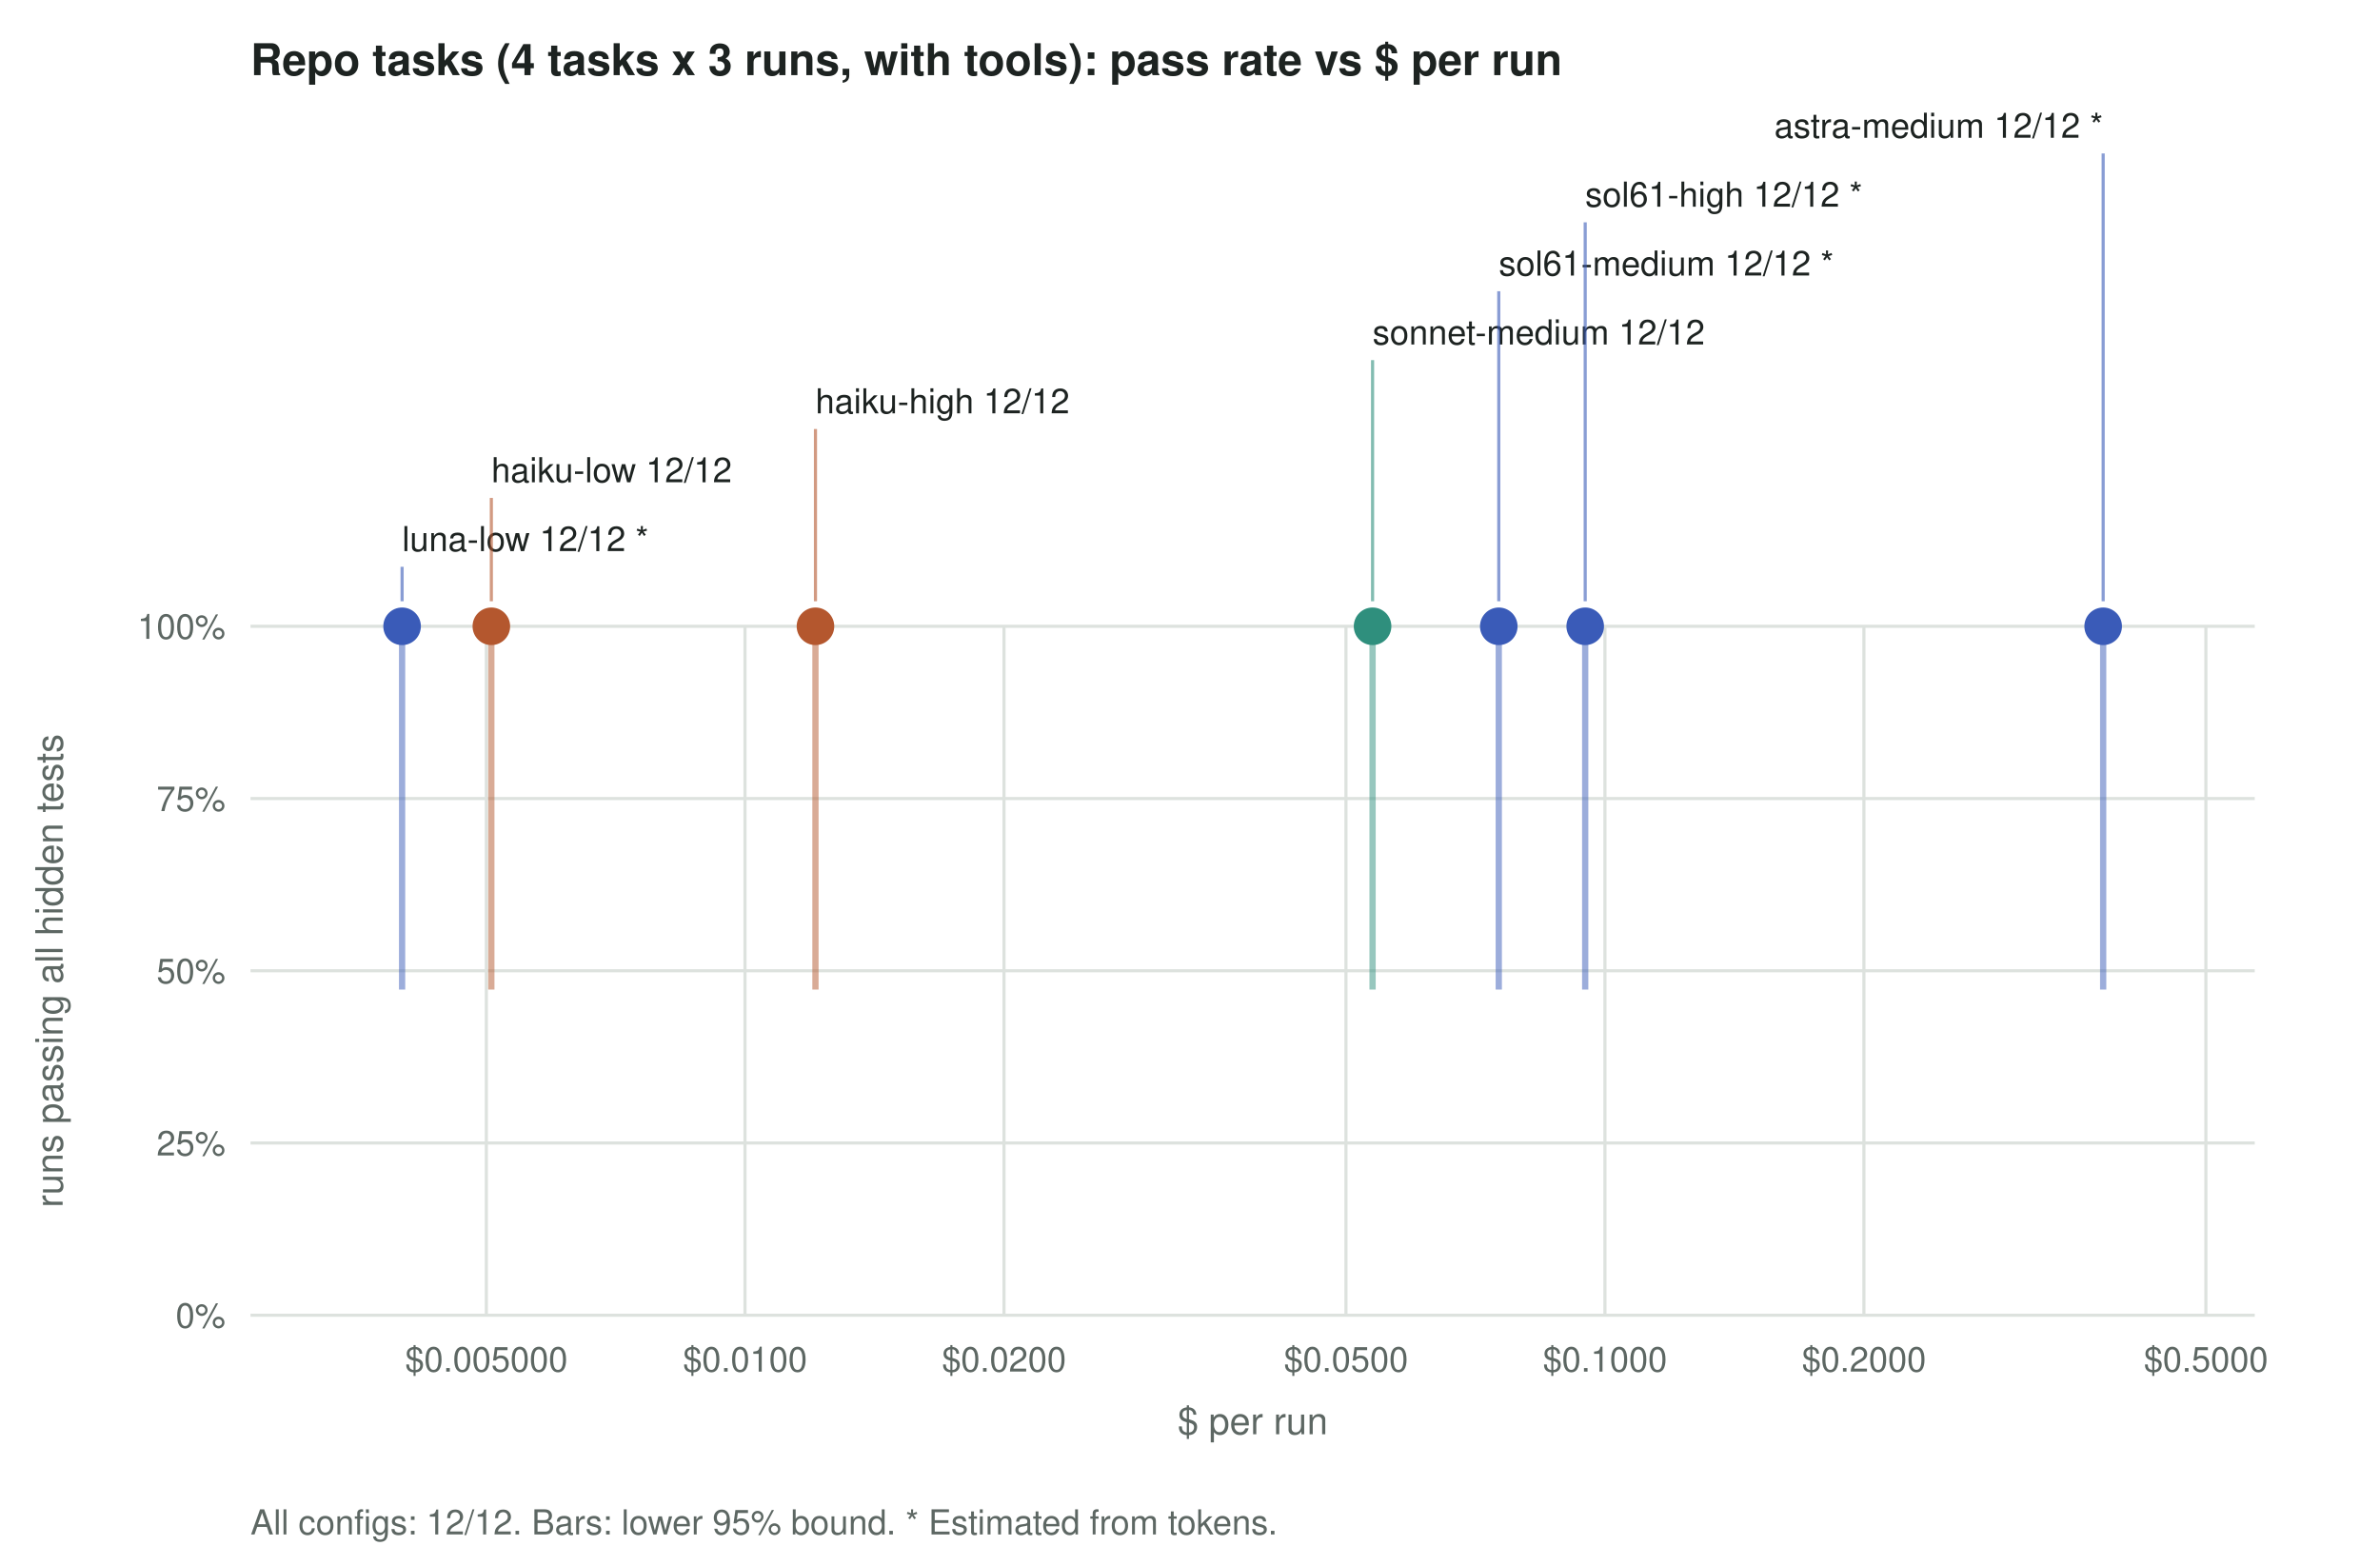
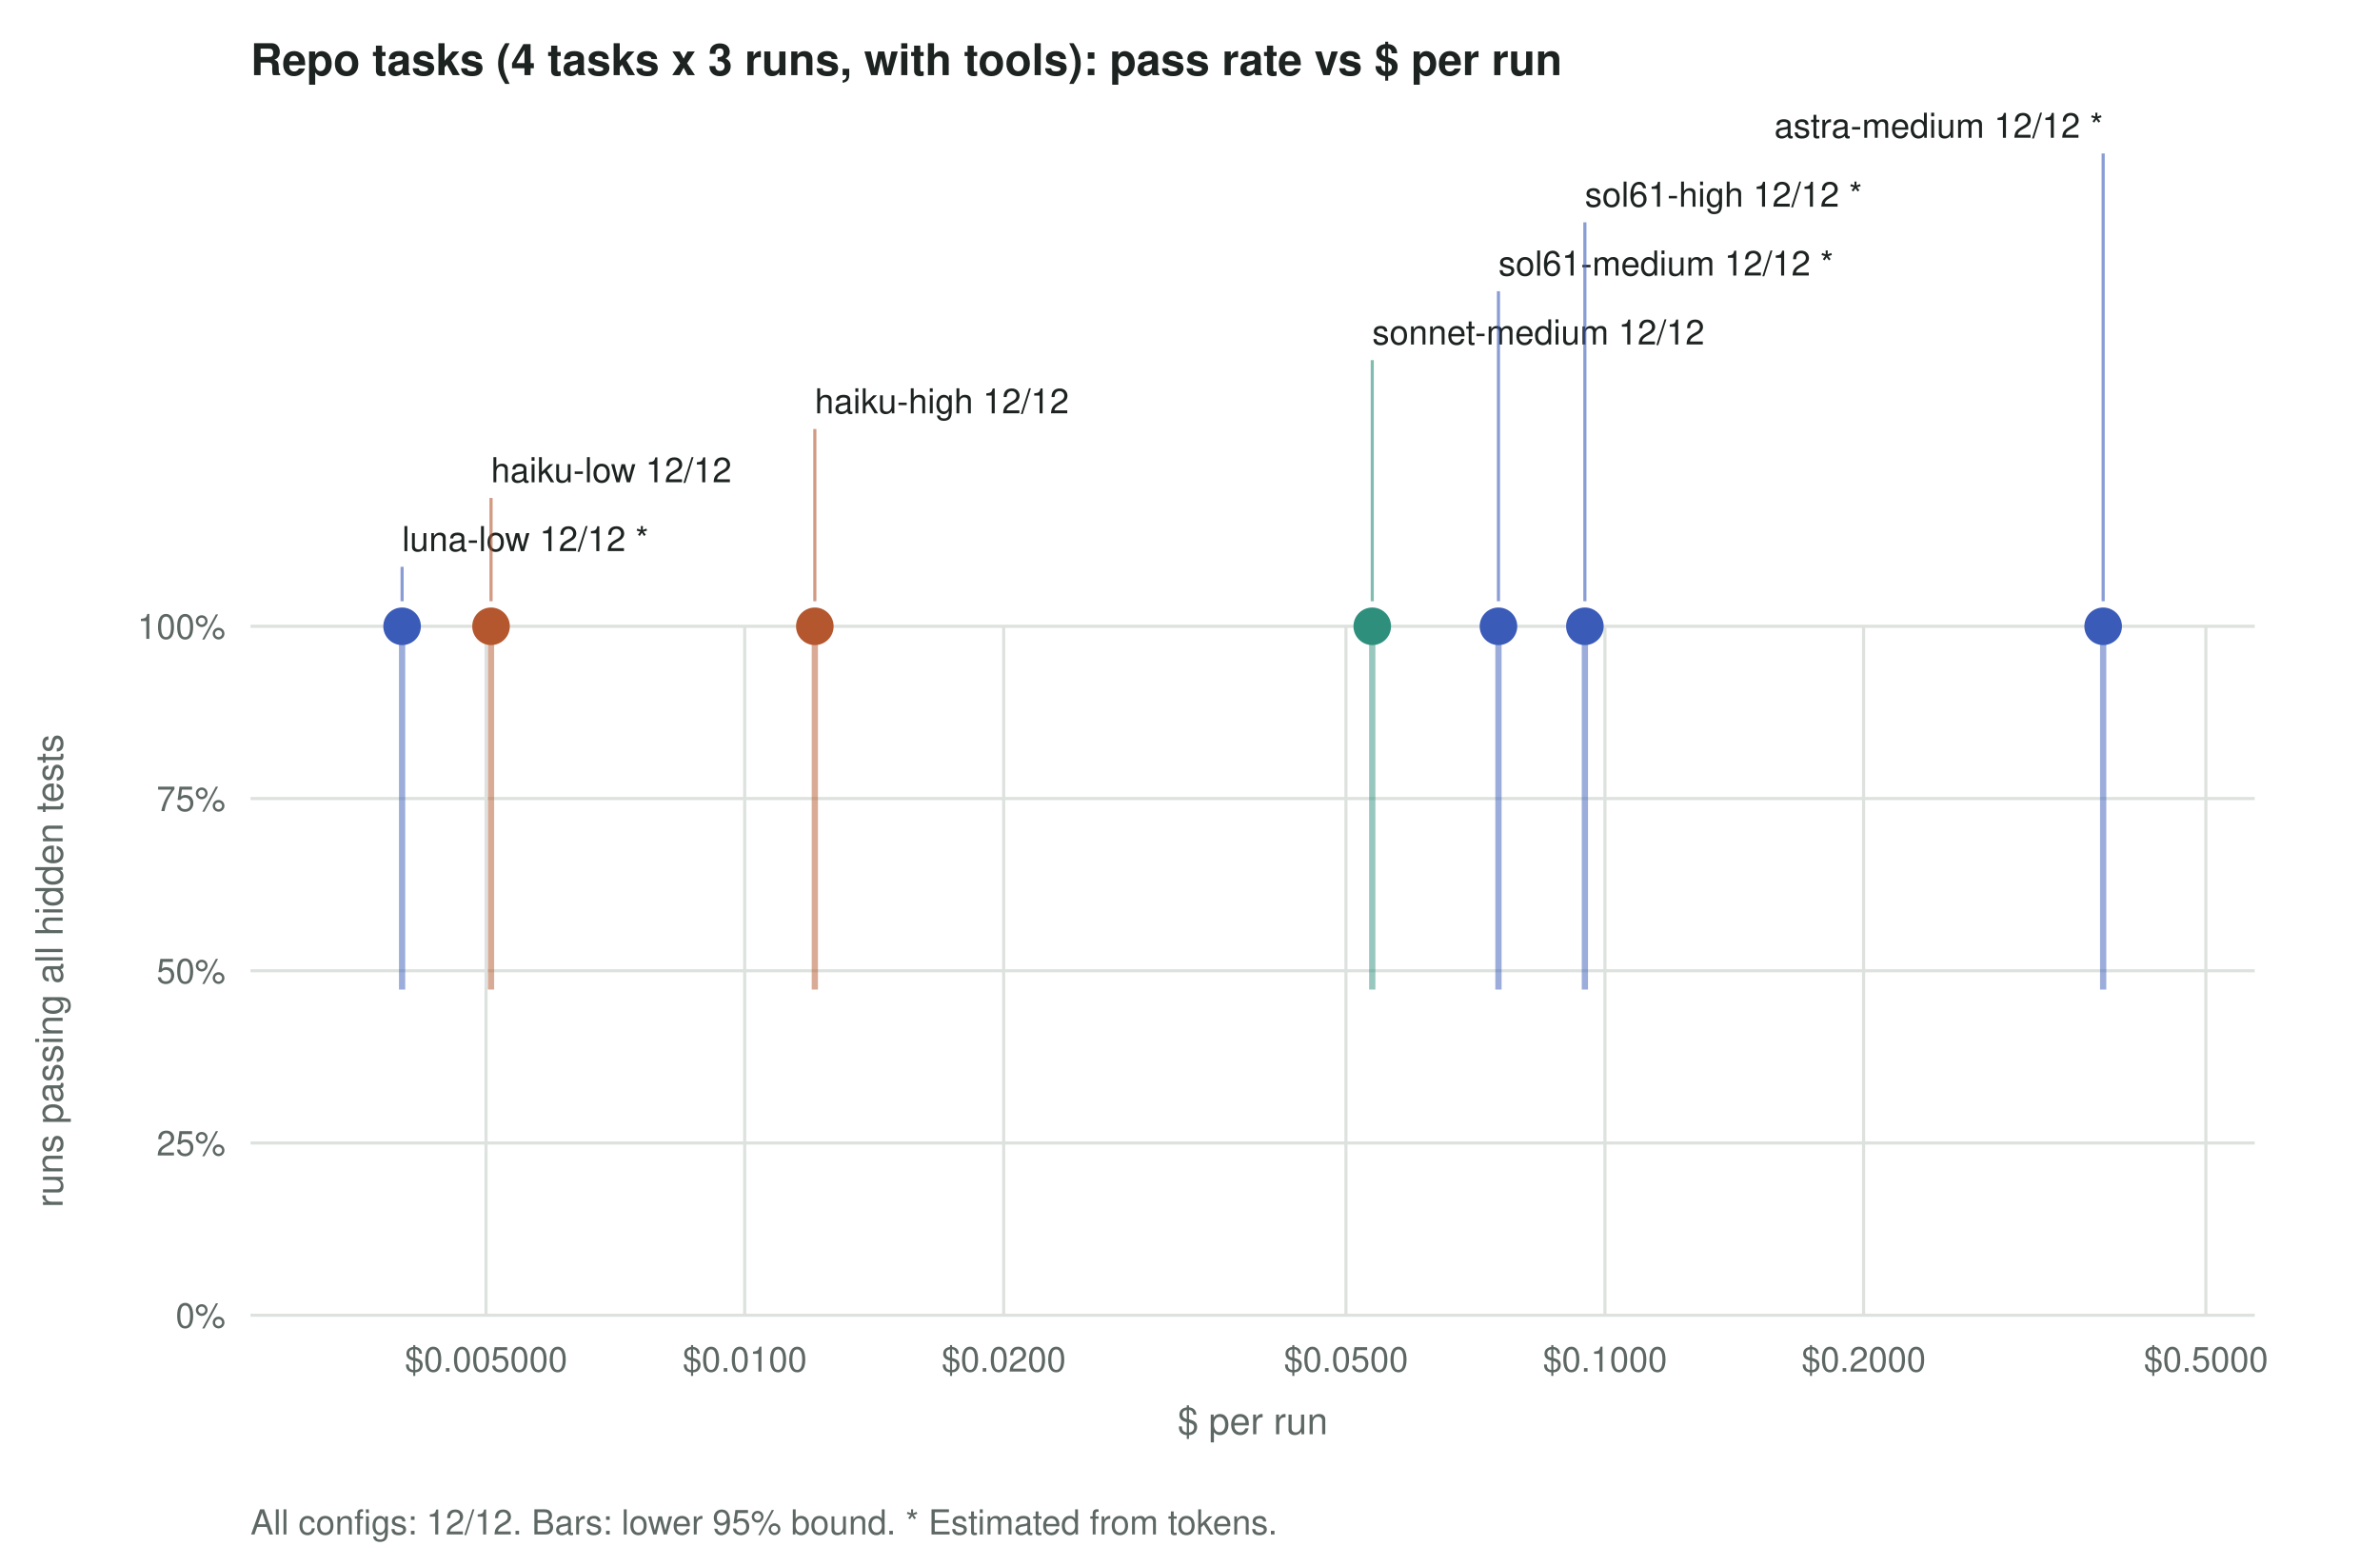
<svg xmlns="http://www.w3.org/2000/svg" viewBox="0 0 760 500" width="760" height="500" font-family="Hanken Grotesk, -apple-system, Segoe UI, Helvetica, Arial, sans-serif" font-size="12">
  <rect width="760" height="500" fill="var(--panel,#ffffff)" />
  <text x="80.0" y="24.0" font-size="14" text-anchor="start" style="fill:var(--fg,#1d2321)" font-weight="600">Repo tasks (4 tasks x 3 runs, with tools): pass rate vs $ per run</text>
  <line x1="80" x2="720" y1="420.0" y2="420.0" stroke="var(--line,#dde2de)" />
  <text x="72.0" y="424.0" font-size="11" text-anchor="end" style="fill:var(--muted,#5d6763)" font-weight="normal">0%</text>
  <line x1="80" x2="720" y1="365.0" y2="365.0" stroke="var(--line,#dde2de)" />
  <text x="72.0" y="369.0" font-size="11" text-anchor="end" style="fill:var(--muted,#5d6763)" font-weight="normal">25%</text>
  <line x1="80" x2="720" y1="310.0" y2="310.0" stroke="var(--line,#dde2de)" />
  <text x="72.0" y="314.0" font-size="11" text-anchor="end" style="fill:var(--muted,#5d6763)" font-weight="normal">50%</text>
  <line x1="80" x2="720" y1="255.0" y2="255.0" stroke="var(--line,#dde2de)" />
  <text x="72.0" y="259.0" font-size="11" text-anchor="end" style="fill:var(--muted,#5d6763)" font-weight="normal">75%</text>
  <line x1="80" x2="720" y1="200.0" y2="200.0" stroke="var(--line,#dde2de)" />
  <text x="72.0" y="204.0" font-size="11" text-anchor="end" style="fill:var(--muted,#5d6763)" font-weight="normal">100%</text>
-   <line x1="155.3" x2="155.3" y1="200" y2="420" stroke="var(--line,#dde2de)" />
-   <text x="155.3" y="438.0" font-size="11" text-anchor="middle" style="fill:var(--muted,#5d6763)" font-weight="normal">$0.005000</text>
-   <line x1="237.9" x2="237.9" y1="200" y2="420" stroke="var(--line,#dde2de)" />
-   <text x="237.9" y="438.0" font-size="11" text-anchor="middle" style="fill:var(--muted,#5d6763)" font-weight="normal">$0.0100</text>
-   <line x1="320.6" x2="320.6" y1="200" y2="420" stroke="var(--line,#dde2de)" />
-   <text x="320.6" y="438.0" font-size="11" text-anchor="middle" style="fill:var(--muted,#5d6763)" font-weight="normal">$0.0200</text>
+   <line x1="155.2" x2="155.2" y1="200" y2="420" stroke="var(--line,#dde2de)" />
+   <text x="155.2" y="438.0" font-size="11" text-anchor="middle" style="fill:var(--muted,#5d6763)" font-weight="normal">$0.005000</text>
+   <line x1="237.8" x2="237.8" y1="200" y2="420" stroke="var(--line,#dde2de)" />
+   <text x="237.8" y="438.0" font-size="11" text-anchor="middle" style="fill:var(--muted,#5d6763)" font-weight="normal">$0.0100</text>
+   <line x1="320.5" x2="320.5" y1="200" y2="420" stroke="var(--line,#dde2de)" />
+   <text x="320.5" y="438.0" font-size="11" text-anchor="middle" style="fill:var(--muted,#5d6763)" font-weight="normal">$0.0200</text>
  <line x1="429.8" x2="429.8" y1="200" y2="420" stroke="var(--line,#dde2de)" />
  <text x="429.8" y="438.0" font-size="11" text-anchor="middle" style="fill:var(--muted,#5d6763)" font-weight="normal">$0.0500</text>
  <line x1="512.5" x2="512.5" y1="200" y2="420" stroke="var(--line,#dde2de)" />
  <text x="512.5" y="438.0" font-size="11" text-anchor="middle" style="fill:var(--muted,#5d6763)" font-weight="normal">$0.1000</text>
-   <line x1="595.2" x2="595.2" y1="200" y2="420" stroke="var(--line,#dde2de)" />
-   <text x="595.2" y="438.0" font-size="11" text-anchor="middle" style="fill:var(--muted,#5d6763)" font-weight="normal">$0.2000</text>
+   <line x1="595.1" x2="595.1" y1="200" y2="420" stroke="var(--line,#dde2de)" />
+   <text x="595.1" y="438.0" font-size="11" text-anchor="middle" style="fill:var(--muted,#5d6763)" font-weight="normal">$0.2000</text>
  <line x1="704.4" x2="704.4" y1="200" y2="420" stroke="var(--line,#dde2de)" />
  <text x="704.4" y="438.0" font-size="11" text-anchor="middle" style="fill:var(--muted,#5d6763)" font-weight="normal">$0.5000</text>
  <text x="400.0" y="458.0" font-size="12" text-anchor="middle" style="fill:var(--muted,#5d6763)" font-weight="normal">$ per run</text>
  <text x="20.0" y="310.0" font-size="12" text-anchor="middle" style="fill:var(--muted,#5d6763)" font-weight="normal" transform="rotate(-90 20 310.0)">runs passing all hidden tests</text>
  <line x1="128.4" x2="128.4" y1="316.0" y2="200.0" stroke="var(--codex,#3a5bb8)" stroke-width="2" opacity="0.5" />
  <circle cx="128.4" cy="200.0" r="6" fill="var(--codex,#3a5bb8)" />
  <line class="leader" x1="128.4" x2="128.4" y1="192.0" y2="181.0" stroke="var(--codex,#3a5bb8)" stroke-width="1" opacity="0.6" />
  <text x="128.4" y="176.0" font-size="11" text-anchor="start" style="fill:var(--fg,#1d2321)" font-weight="normal">luna-low 12/12 *</text>
-   <line x1="156.9" x2="156.9" y1="316.0" y2="200.0" stroke="var(--claude,#b4572e)" stroke-width="2" opacity="0.5" />
-   <circle cx="156.9" cy="200.0" r="6" fill="var(--claude,#b4572e)" />
-   <line class="leader" x1="156.9" x2="156.9" y1="192.0" y2="159.0" stroke="var(--claude,#b4572e)" stroke-width="1" opacity="0.6" />
-   <text x="156.9" y="154.0" font-size="11" text-anchor="start" style="fill:var(--fg,#1d2321)" font-weight="normal">haiku-low 12/12</text>
-   <line x1="260.4" x2="260.4" y1="316.0" y2="200.0" stroke="var(--claude,#b4572e)" stroke-width="2" opacity="0.5" />
-   <circle cx="260.4" cy="200.0" r="6" fill="var(--claude,#b4572e)" />
-   <line class="leader" x1="260.4" x2="260.4" y1="192.0" y2="137.0" stroke="var(--claude,#b4572e)" stroke-width="1" opacity="0.6" />
-   <text x="260.4" y="132.0" font-size="11" text-anchor="start" style="fill:var(--fg,#1d2321)" font-weight="normal">haiku-high 12/12</text>
-   <line x1="438.3" x2="438.3" y1="316.0" y2="200.0" stroke="var(--sonnet,#2f8f7d)" stroke-width="2" opacity="0.5" />
-   <circle cx="438.3" cy="200.0" r="6" fill="var(--sonnet,#2f8f7d)" />
-   <line class="leader" x1="438.3" x2="438.3" y1="192.0" y2="115.0" stroke="var(--sonnet,#2f8f7d)" stroke-width="1" opacity="0.6" />
-   <text x="438.3" y="110.0" font-size="11" text-anchor="start" style="fill:var(--fg,#1d2321)" font-weight="normal">sonnet-medium 12/12</text>
-   <line x1="478.6" x2="478.6" y1="316.0" y2="200.0" stroke="var(--codex,#3a5bb8)" stroke-width="2" opacity="0.5" />
-   <circle cx="478.6" cy="200.0" r="6" fill="var(--codex,#3a5bb8)" />
-   <line class="leader" x1="478.6" x2="478.6" y1="192.0" y2="93.0" stroke="var(--codex,#3a5bb8)" stroke-width="1" opacity="0.6" />
-   <text x="478.6" y="88.0" font-size="11" text-anchor="start" style="fill:var(--fg,#1d2321)" font-weight="normal">sol61-medium 12/12 *</text>
-   <line x1="506.2" x2="506.2" y1="316.0" y2="200.0" stroke="var(--codex,#3a5bb8)" stroke-width="2" opacity="0.5" />
-   <circle cx="506.2" cy="200.0" r="6" fill="var(--codex,#3a5bb8)" />
-   <line class="leader" x1="506.2" x2="506.2" y1="192.0" y2="71.0" stroke="var(--codex,#3a5bb8)" stroke-width="1" opacity="0.6" />
-   <text x="506.2" y="66.0" font-size="11" text-anchor="start" style="fill:var(--fg,#1d2321)" font-weight="normal">sol61-high 12/12 *</text>
+   <line x1="156.8" x2="156.8" y1="316.0" y2="200.0" stroke="var(--claude,#b4572e)" stroke-width="2" opacity="0.5" />
+   <circle cx="156.8" cy="200.0" r="6" fill="var(--claude,#b4572e)" />
+   <line class="leader" x1="156.8" x2="156.8" y1="192.0" y2="159.0" stroke="var(--claude,#b4572e)" stroke-width="1" opacity="0.6" />
+   <text x="156.8" y="154.0" font-size="11" text-anchor="start" style="fill:var(--fg,#1d2321)" font-weight="normal">haiku-low 12/12</text>
+   <line x1="260.2" x2="260.2" y1="316.0" y2="200.0" stroke="var(--claude,#b4572e)" stroke-width="2" opacity="0.5" />
+   <circle cx="260.2" cy="200.0" r="6" fill="var(--claude,#b4572e)" />
+   <line class="leader" x1="260.2" x2="260.2" y1="192.0" y2="137.0" stroke="var(--claude,#b4572e)" stroke-width="1" opacity="0.6" />
+   <text x="260.2" y="132.0" font-size="11" text-anchor="start" style="fill:var(--fg,#1d2321)" font-weight="normal">haiku-high 12/12</text>
+   <line x1="438.2" x2="438.2" y1="316.0" y2="200.0" stroke="var(--sonnet,#2f8f7d)" stroke-width="2" opacity="0.5" />
+   <circle cx="438.2" cy="200.0" r="6" fill="var(--sonnet,#2f8f7d)" />
+   <line class="leader" x1="438.2" x2="438.2" y1="192.0" y2="115.0" stroke="var(--sonnet,#2f8f7d)" stroke-width="1" opacity="0.6" />
+   <text x="438.2" y="110.0" font-size="11" text-anchor="start" style="fill:var(--fg,#1d2321)" font-weight="normal">sonnet-medium 12/12</text>
+   <line x1="478.5" x2="478.5" y1="316.0" y2="200.0" stroke="var(--codex,#3a5bb8)" stroke-width="2" opacity="0.5" />
+   <circle cx="478.5" cy="200.0" r="6" fill="var(--codex,#3a5bb8)" />
+   <line class="leader" x1="478.5" x2="478.5" y1="192.0" y2="93.0" stroke="var(--codex,#3a5bb8)" stroke-width="1" opacity="0.6" />
+   <text x="478.5" y="88.0" font-size="11" text-anchor="start" style="fill:var(--fg,#1d2321)" font-weight="normal">sol61-medium 12/12 *</text>
+   <line x1="506.1" x2="506.1" y1="316.0" y2="200.0" stroke="var(--codex,#3a5bb8)" stroke-width="2" opacity="0.5" />
+   <circle cx="506.1" cy="200.0" r="6" fill="var(--codex,#3a5bb8)" />
+   <line class="leader" x1="506.1" x2="506.1" y1="192.0" y2="71.0" stroke="var(--codex,#3a5bb8)" stroke-width="1" opacity="0.6" />
+   <text x="506.1" y="66.0" font-size="11" text-anchor="start" style="fill:var(--fg,#1d2321)" font-weight="normal">sol61-high 12/12 *</text>
  <line x1="671.6" x2="671.6" y1="316.0" y2="200.0" stroke="var(--codex,#3a5bb8)" stroke-width="2" opacity="0.5" />
  <circle cx="671.6" cy="200.0" r="6" fill="var(--codex,#3a5bb8)" />
  <line class="leader" x1="671.6" x2="671.6" y1="192.0" y2="49.0" stroke="var(--codex,#3a5bb8)" stroke-width="1" opacity="0.6" />
  <text x="671.6" y="44.0" font-size="11" text-anchor="end" style="fill:var(--fg,#1d2321)" font-weight="normal">astra-medium 12/12 *</text>
  <text x="80.0" y="490.0" font-size="11" text-anchor="start" style="fill:var(--muted,#5d6763)" font-weight="normal">All configs: 12/12. Bars: lower 95% bound. * Estimated from tokens.</text>
</svg>
